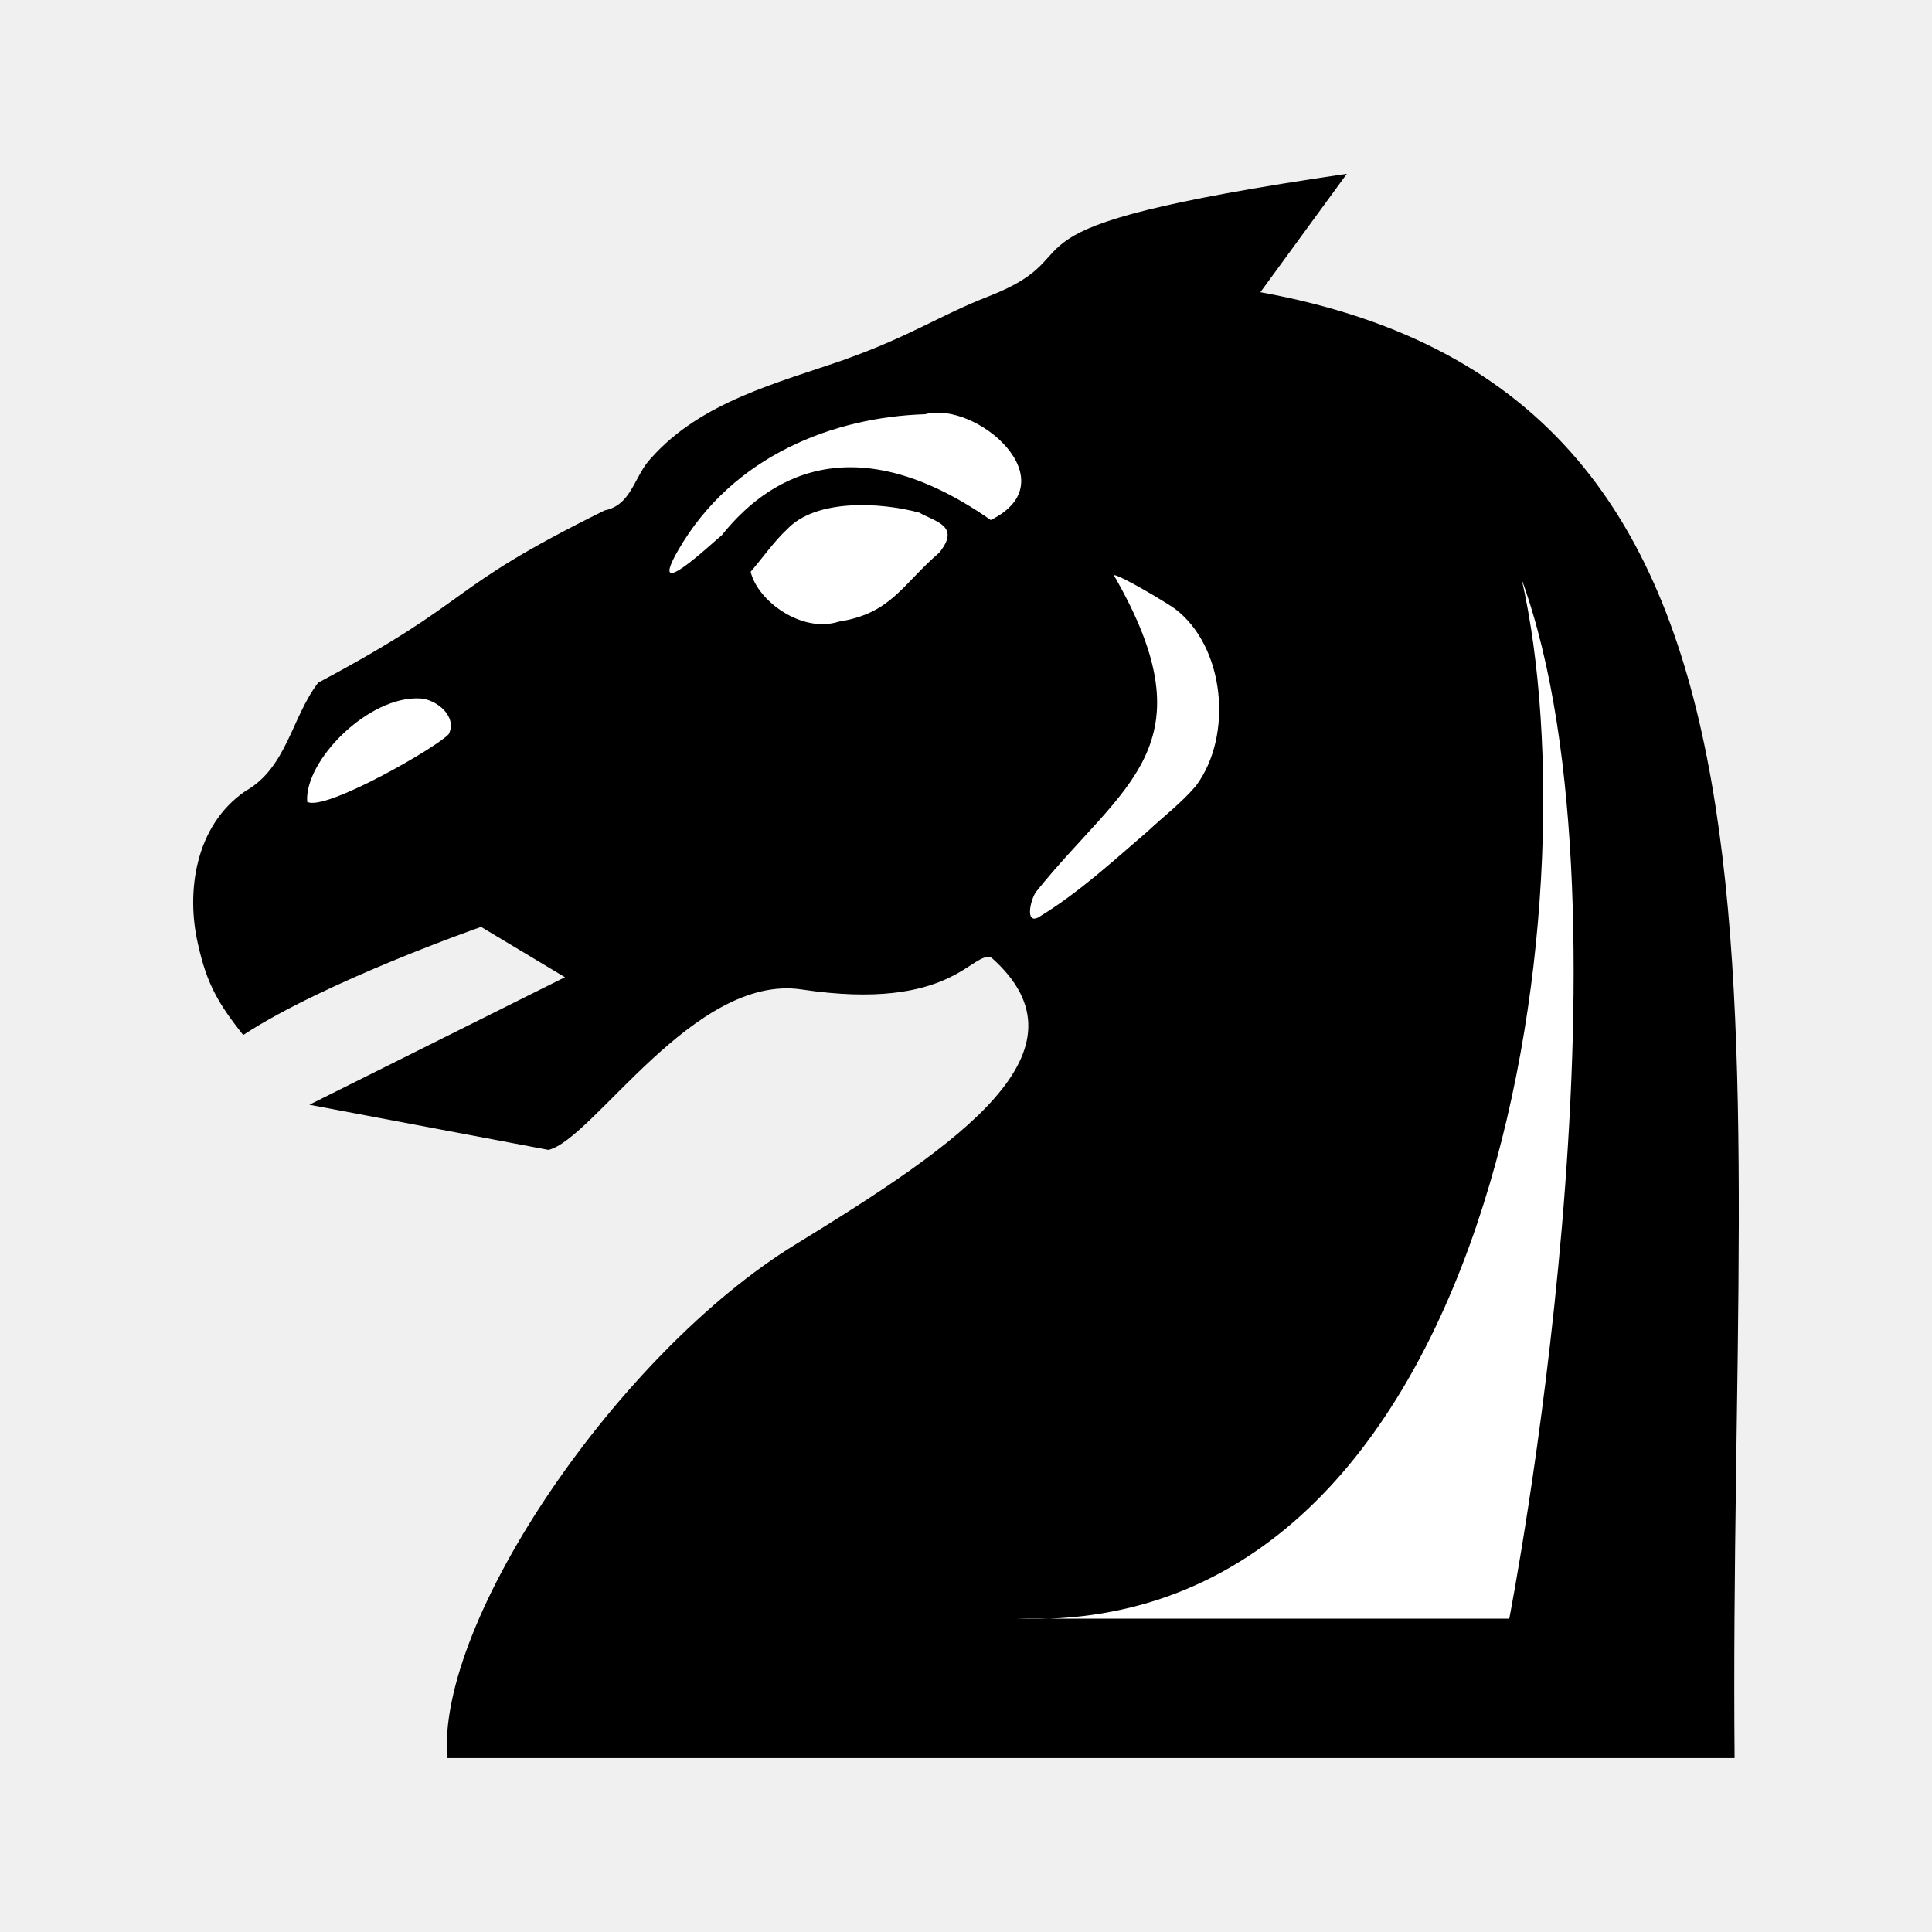
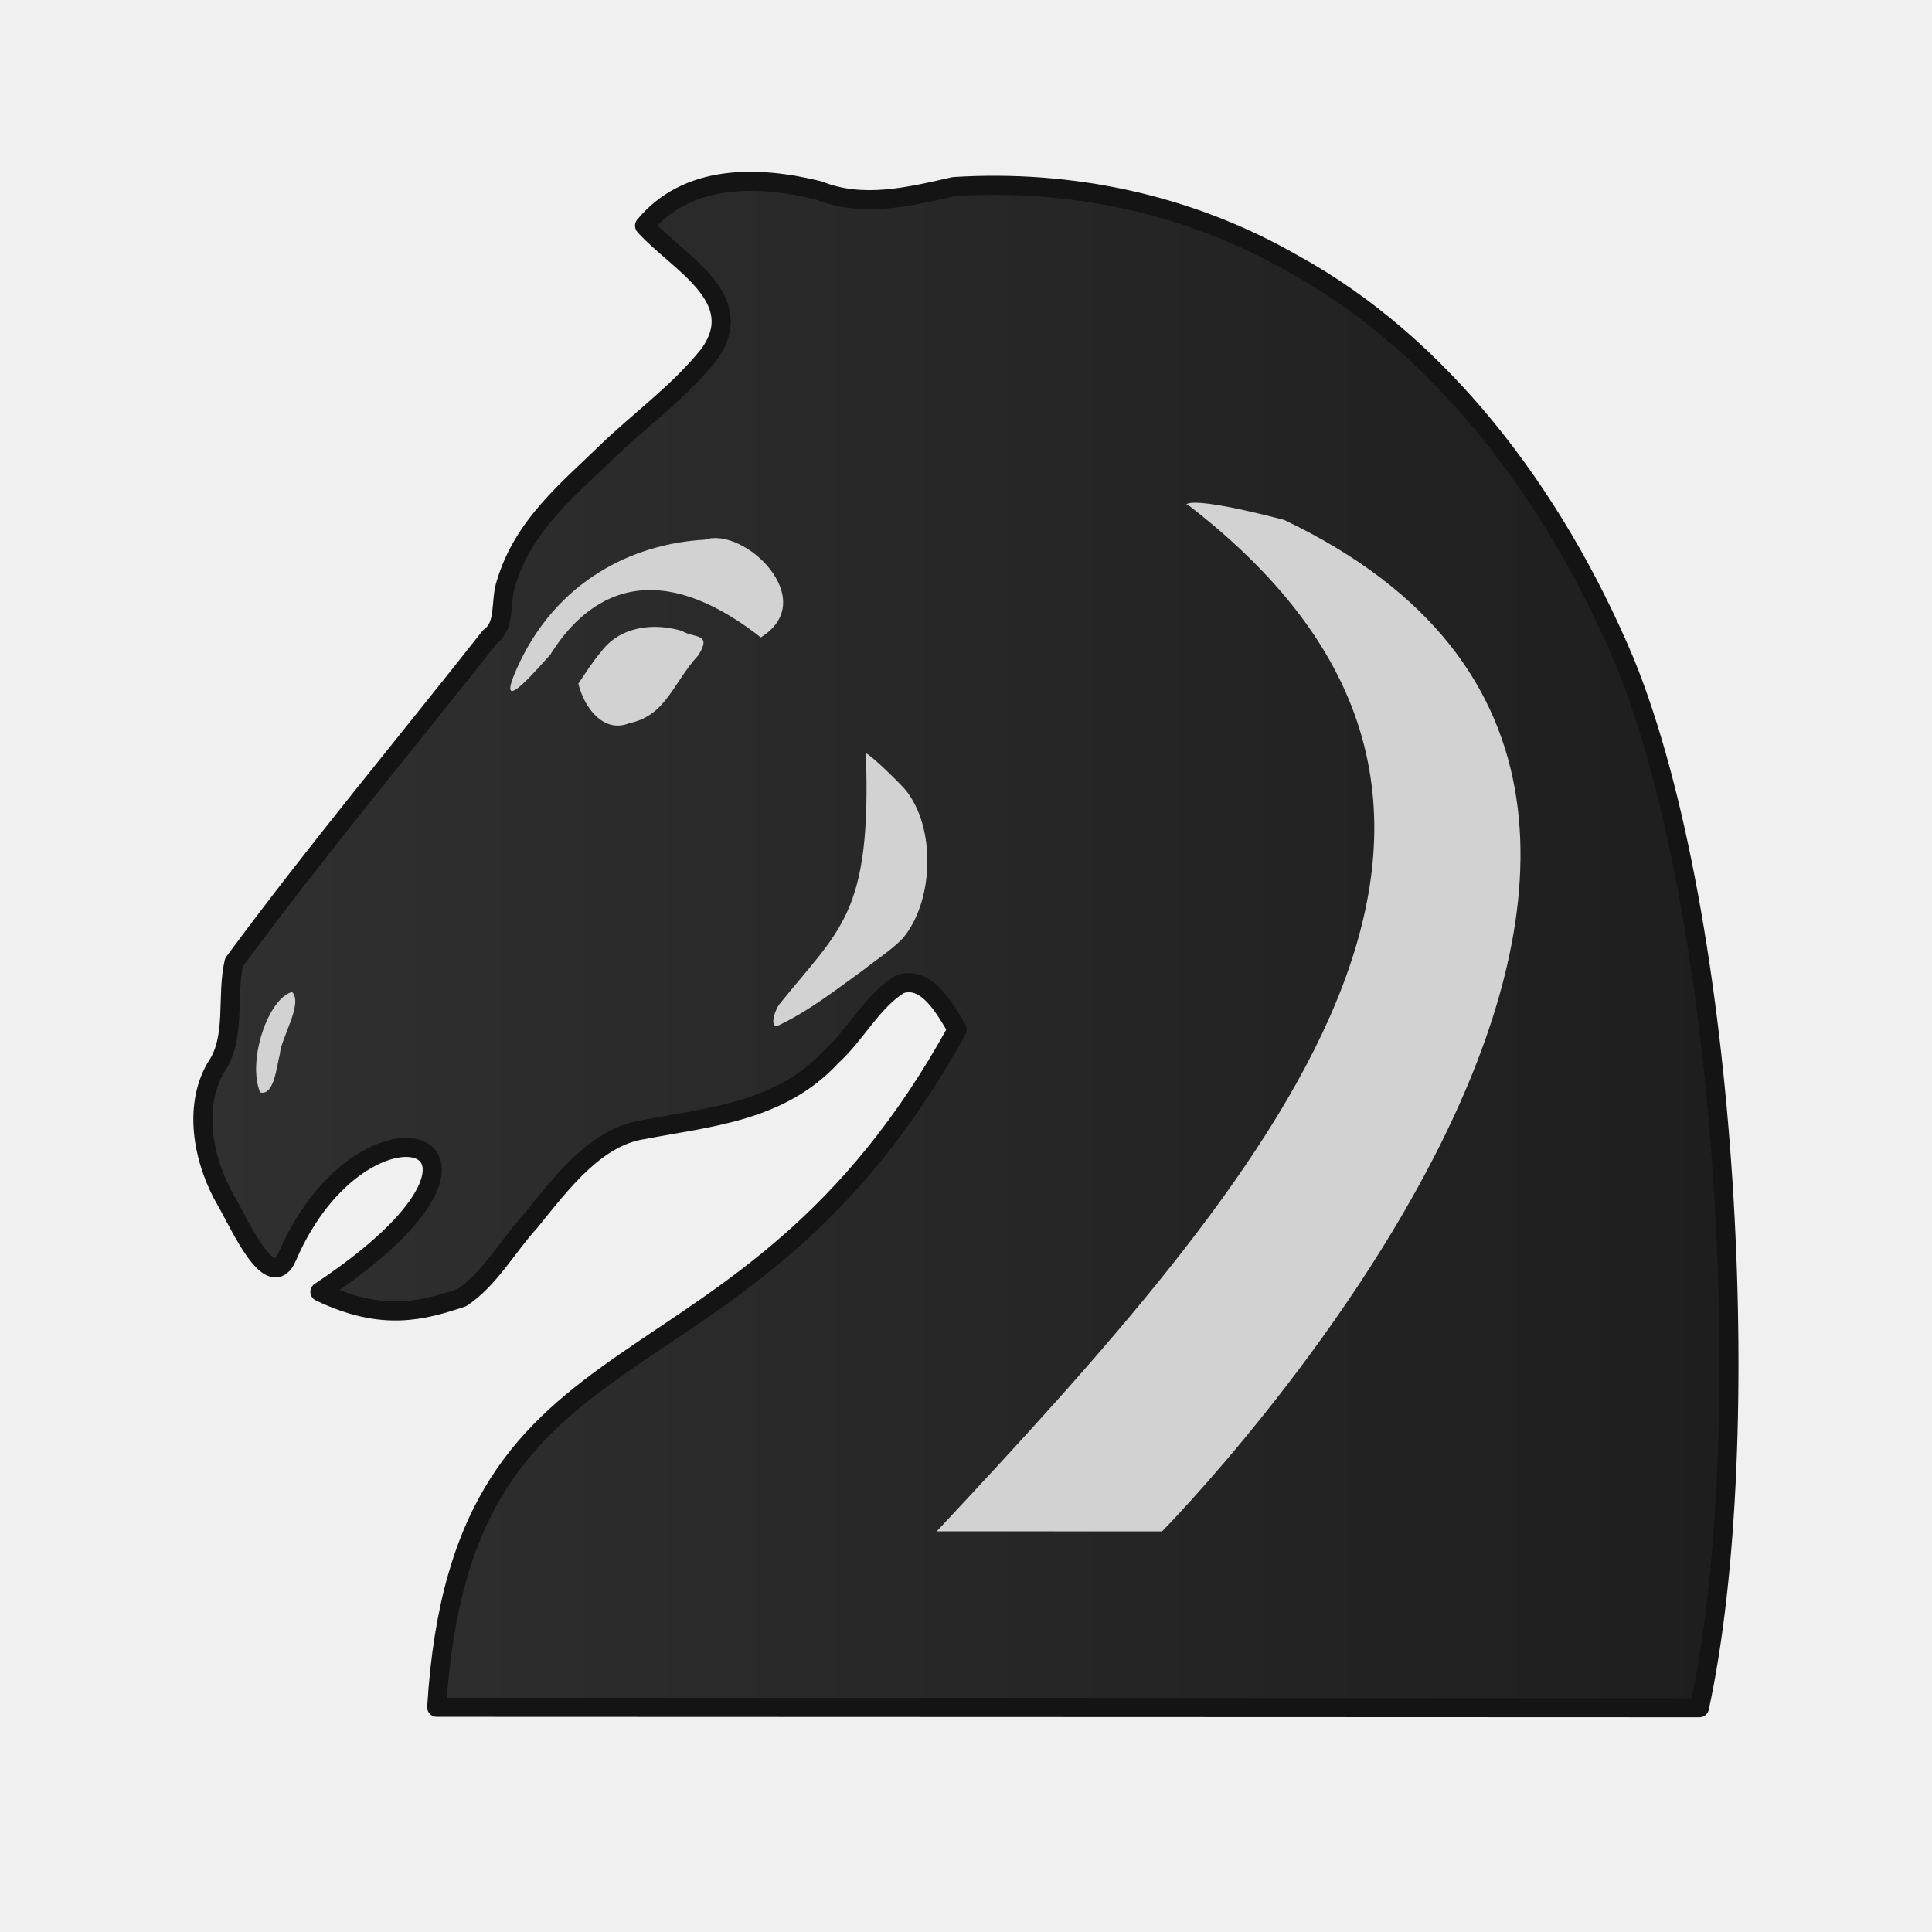
- <svg xmlns="http://www.w3.org/2000/svg" clip-rule="evenodd" fill-rule="evenodd" height="50mm" image-rendering="optimizeQuality" shape-rendering="geometricPrecision" text-rendering="geometricPrecision" viewBox="0 0 50 50" width="50mm" version="1.1" id="svg11">
+ <svg xmlns="http://www.w3.org/2000/svg" xmlns:xlink="http://www.w3.org/1999/xlink" clip-rule="evenodd" fill-rule="evenodd" height="50mm" image-rendering="optimizeQuality" shape-rendering="geometricPrecision" text-rendering="geometricPrecision" viewBox="0 0 50 50" width="50mm" version="1.1" id="svg11">
  <defs id="defs15">
    <clipPath clipPathUnits="userSpaceOnUse" id="clipPath1714-5">
      <path style="opacity:0.04;fill:#1f1a17;fill-opacity:1;stroke:#000000;stroke-width:0.265px;stroke-linecap:butt;stroke-linejoin:miter;stroke-opacity:1" d="m 521.295,126.476 c 4.819,6.357 13.078,9.51 16.709,16.86 2.226,4.77 1.227,10.2 2.005,15.262 0.358,3.466 1.975,7.216 5.437,8.559 3.013,1.36 7.096,1.254 9.266,-1.547 2.849,-3.707 3.094,-8.675 2.955,-13.17 -0.012,-5.175 -0.431,-10.548 -2.904,-15.205 -2.347,-4.79 -7.097,-7.654 -11.608,-10.121 -5.793,-2.993 -12.46,-4.821 -18.998,-3.864 -1.501,0.335 -2.945,1.575 -2.862,3.228 z" id="path1716-5" />
    </clipPath>
    <clipPath clipPathUnits="userSpaceOnUse" id="clipPath1056">
      <path style="opacity:0.07;fill:#ffffff;fill-opacity:1;stroke:none;stroke-width:0.265px;stroke-linecap:butt;stroke-linejoin:miter;stroke-opacity:1" d="m 830.762,-38.631 c 6.281,7.141 17.666,10.242 19.878,20.528 1.388,6.023 1.513,12.871 -2.477,17.981 -4.222,4.931 0.988,9.71 6.324,8.567 7.34,1.501 10.411,-7.503 9.782,-13.398 -0.283,-6.906 -2.966,-13.443 -4.829,-19.983 -3.69,-5.465 -10.123,-8.264 -15.821,-11.149 -4.062,-1.669 -8.443,-2.722 -12.857,-2.545 z" id="path1059" />
    </clipPath>
    <clipPath clipPathUnits="userSpaceOnUse" id="clipPath1056-0">
      <path style="opacity:0.07;fill:#ffffff;fill-opacity:1;stroke:none;stroke-width:0.265px;stroke-linecap:butt;stroke-linejoin:miter;stroke-opacity:1" d="m 830.762,-38.631 c 6.281,7.141 17.666,10.242 19.878,20.528 1.388,6.023 1.513,12.871 -2.477,17.981 -4.222,4.931 0.988,9.71 6.324,8.567 7.34,1.501 10.411,-7.503 9.782,-13.398 -0.283,-6.906 -2.966,-13.443 -4.829,-19.983 -3.69,-5.465 -10.123,-8.264 -15.821,-11.149 -4.062,-1.669 -8.443,-2.722 -12.857,-2.545 z" id="path1059-8" />
    </clipPath>
    <clipPath clipPathUnits="userSpaceOnUse" id="clipPath1056-3">
      <path style="opacity:0.07;fill:#ffffff;fill-opacity:1;stroke:none;stroke-width:0.265px;stroke-linecap:butt;stroke-linejoin:miter;stroke-opacity:1" d="m 830.762,-38.631 c 6.281,7.141 17.666,10.242 19.878,20.528 1.388,6.023 1.513,12.871 -2.477,17.981 -4.222,4.931 0.988,9.71 6.324,8.567 7.34,1.501 10.411,-7.503 9.782,-13.398 -0.283,-6.906 -2.966,-13.443 -4.829,-19.983 -3.69,-5.465 -10.123,-8.264 -15.821,-11.149 -4.062,-1.669 -8.443,-2.722 -12.857,-2.545 z" id="path1059-4" />
    </clipPath>
+     <linearGradient xlink:href="#B" id="linearGradient2549" x1="-14.067" y1="187.772" x2="25.933" y2="187.772" gradientUnits="userSpaceOnUse" />
+     <linearGradient id="B">
+       <stop id="stop4250" offset="0" style="stop-color:#303030;stop-opacity:1" />
+       <stop id="stop4252" offset="1" style="stop-color:#1e1e1e;stop-opacity:1" />
+     </linearGradient>
  </defs>
  <linearGradient id="a" gradientUnits="userSpaceOnUse" x1="21.253" x2="77.641" y1="37.592" y2="37.469">
    <stop offset="0" stop-color="#fff" id="stop2" />
    <stop offset="1" stop-color="#fff" stop-opacity="0" id="stop4" />
  </linearGradient>
-   <g id="g3121" transform="translate(-402.2477,771.8491)">
-     <path id="path1593-7-8" d="m 424.118,-762.546 c -1.747,0.609 -3.725,1.093 -5.02,2.553 -0.437,0.453 -0.5,1.216 -1.202,1.353 -4.233,2.09 -3.243,2.238 -7.414,4.459 -0.687,0.894 -0.811,2.203 -1.884,2.805 -1.307,0.897 -1.542,2.624 -1.223,3.975 0.227,1.02 0.521,1.52 1.166,2.338 2.122,-1.391 6.157,-2.798 6.157,-2.798 l 2.171,1.302 -6.615,3.3 6.188,1.169 c 1.163,-0.274 3.768,-4.57 6.552,-4.152 3.921,0.589 4.404,-1.026 4.915,-0.821 2.711,2.405 -0.805,4.802 -5.084,7.426 -4.543,2.786 -9.281,9.708 -9.004,13.286 h 33.318 c -0.173,-19.565 2.657,-35.225 -12.273,-37.936 l 2.238,-3.064 c -9.87,1.448 -6.239,1.989 -9.283,3.176 -1.257,0.49 -1.987,1.015 -3.702,1.627 z" style="clip-rule:evenodd;opacity:1;fill:#000000;fill-opacity:1;fill-rule:evenodd;stroke:none;stroke-width:1.2;stroke-linecap:round;stroke-linejoin:round;stroke-miterlimit:4;stroke-dasharray:none;stroke-dashoffset:1.852;stroke-opacity:1;paint-order:normal;image-rendering:optimizeQuality;shape-rendering:geometricPrecision;text-rendering:geometricPrecision" />
-     <g style="fill:#ffffff;fill-opacity:1;stroke:none;stroke-width:0.938;stroke-opacity:1" id="g2558-1" transform="matrix(1.085414,0,0,1.047489,-34.78458,93.62349)">
-       <path style="clip-rule:evenodd;opacity:1;fill:#ffffff;fill-opacity:1;fill-rule:evenodd;stroke:none;stroke-width:0.469;stroke-linecap:round;stroke-linejoin:round;stroke-miterlimit:4;stroke-dasharray:none;stroke-dashoffset:46.299;stroke-opacity:1;image-rendering:optimizeQuality;shape-rendering:geometricPrecision;text-rendering:geometricPrecision" d="m 412.668,-808.979 c 0.378,0.025 0.885,0.442 0.673,0.88 -0.248,0.306 -2.965,1.929 -3.376,1.672 -0.069,-1.015 1.469,-2.632 2.703,-2.552 z" id="path889-6-4-9-8-3" />
-       <path style="clip-rule:evenodd;opacity:1;fill:#ffffff;fill-opacity:1;fill-rule:evenodd;stroke:none;stroke-width:0.469;stroke-linecap:round;stroke-linejoin:round;stroke-miterlimit:4;stroke-dasharray:none;stroke-dashoffset:46.299;stroke-opacity:1;image-rendering:optimizeQuality;shape-rendering:geometricPrecision;text-rendering:geometricPrecision" d="m 420.54,-812.11 c 0.16,0.721 1.225,1.53 2.104,1.232 1.249,-0.204 1.499,-0.907 2.391,-1.702 0.521,-0.667 -0.092,-0.761 -0.473,-0.99 -0.93,-0.26 -2.466,-0.348 -3.157,0.414 -0.298,0.285 -0.604,0.733 -0.865,1.046 z" id="path855-6-8-7-1-7" />
-       <path style="clip-rule:evenodd;opacity:1;fill:#ffffff;fill-opacity:1;fill-rule:evenodd;stroke:none;stroke-width:0.469;stroke-linecap:butt;stroke-linejoin:round;stroke-miterlimit:4;stroke-dasharray:none;stroke-dashoffset:46.299;stroke-opacity:1;image-rendering:optimizeQuality;shape-rendering:geometricPrecision;text-rendering:geometricPrecision" d="m 418.81,-812.639 c 1.303,-2.345 3.72,-3.292 5.886,-3.362 1.223,-0.344 3.449,1.653 1.568,2.613 -3.634,-2.629 -5.631,-0.632 -6.413,0.376 -0.217,0.176 -1.807,1.751 -1.041,0.373 z" id="path3703-1-2-0-8" />
-       <path style="clip-rule:evenodd;opacity:1;fill:#ffffff;fill-opacity:1;fill-rule:evenodd;stroke:none;stroke-width:0.469;stroke-linecap:butt;stroke-linejoin:round;stroke-miterlimit:4;stroke-dasharray:none;stroke-dashoffset:46.299;stroke-opacity:1;image-rendering:optimizeQuality;shape-rendering:geometricPrecision;text-rendering:geometricPrecision" d="m 429.195,-812.031 c 2.374,4.261 0.2,5.17 -1.853,7.833 -0.147,0.22 -0.276,0.882 0.129,0.581 0.909,-0.581 1.718,-1.352 2.541,-2.085 0.383,-0.373 0.803,-0.699 1.147,-1.121 0.894,-1.247 0.683,-3.446 -0.506,-4.374 -0.169,-0.128 -1.26,-0.811 -1.458,-0.834 z" id="path3945-7-2-1-2" />
-       <path style="fill:#ffffff;fill-opacity:1;stroke:none;stroke-width:0.248px;stroke-linecap:butt;stroke-linejoin:miter;stroke-opacity:1" d="m 438.923,-811.923 c 2.951,8.423 -0.296,25.679 -0.296,25.679 h -11.761 c 11.471,0.435 13.789,-17.77 12.058,-25.679 z" id="path2595-8-8" />
+   <g transform="matrix(0.2645833,0,0,0.2645833,-883.2883,78.0668)" style="shape-rendering:crispEdges" id="g2813">
+     <g transform="matrix(3.731718,0,0,3.732547,3339.602,-295.977)" id="g2240-4" style="clip-rule:evenodd;fill-rule:evenodd;image-rendering:optimizeQuality;shape-rendering:geometricPrecision;text-rendering:geometricPrecision">
+       <g transform="translate(19.06708,-162.7721)" id="g5212-8">
+         <path id="path5090-4-6" d="m -2.49,168.936 c 0.87,0.965 2.762,1.894 1.684,3.379 -0.792,0.989 -1.795,1.697 -2.682,2.553 -0.993,0.97 -2.174,1.904 -2.632,3.428 -0.165,0.483 0.003,1.109 -0.426,1.413 -2.236,2.841 -4.546,5.6 -6.706,8.528 -0.21,0.904 0.069,1.983 -0.478,2.761 -0.622,1.078 -0.301,2.522 0.284,3.512 0.347,0.603 1.158,2.441 1.588,1.443 2.006,-4.658 6.958,-3.121 0.858,0.919 1.657,0.795 2.707,0.486 3.717,0.153 0.716,-0.467 1.192,-1.336 1.788,-1.989 0.841,-1.036 1.733,-2.236 2.99,-2.417 1.686,-0.326 3.569,-0.454 4.915,-1.916 0.636,-0.573 1.076,-1.459 1.79,-1.89 0.689,-0.239 1.159,0.593 1.505,1.184 -5.611,10.242 -12.988,7.027 -13.644,17.762 l 33.098,0.012 c 1.51,-6.968 0.783,-20.665 -1.948,-27.387 -1.885,-4.494 -4.892,-8.364 -8.687,-10.446 -2.764,-1.592 -5.865,-2.221 -8.905,-2.03 -1.171,0.264 -2.387,0.567 -3.547,0.102 -1.614,-0.4 -3.447,-0.426 -4.563,0.924 z" style="clip-rule:evenodd;opacity:1;fill:url(#linearGradient2549);fill-opacity:1;fill-rule:evenodd;stroke:#141414;stroke-width:0.5;stroke-linecap:round;stroke-linejoin:round;stroke-miterlimit:4;stroke-dasharray:none;stroke-dashoffset:1.852;stroke-opacity:1;paint-order:normal;image-rendering:optimizeQuality;shape-rendering:geometricPrecision;text-rendering:geometricPrecision" />
+         <path id="path855-6-8-4-1-5" d="m -4.226,180.933 c 0.152,0.639 0.666,1.313 1.337,1.037 0.961,-0.197 1.146,-1.06 1.807,-1.778 0.378,-0.599 -0.119,-0.44 -0.424,-0.638 -0.732,-0.219 -1.621,-0.136 -2.128,0.55 -0.22,0.257 -0.401,0.548 -0.592,0.829 z" style="clip-rule:evenodd;opacity:1;fill:#d2d2d2;fill-opacity:1;fill-rule:evenodd;stroke:none;stroke-width:0.572;stroke-linecap:round;stroke-linejoin:round;stroke-miterlimit:4;stroke-dasharray:none;stroke-dashoffset:46.299;stroke-opacity:0;image-rendering:optimizeQuality;shape-rendering:geometricPrecision;text-rendering:geometricPrecision" />
+         <path id="path889-6-4-5-0-4" d="m -11.731,189.014 c 0.301,0.306 -0.294,1.207 -0.32,1.636 -0.091,0.33 -0.145,1.087 -0.516,0.996 -0.343,-0.828 0.206,-2.458 0.836,-2.632 z" style="clip-rule:evenodd;opacity:1;fill:#d2d2d2;fill-opacity:1;fill-rule:evenodd;stroke:none;stroke-width:0.572;stroke-linecap:round;stroke-linejoin:round;stroke-miterlimit:4;stroke-dasharray:none;stroke-dashoffset:46.299;stroke-opacity:0;image-rendering:optimizeQuality;shape-rendering:geometricPrecision;text-rendering:geometricPrecision" />
+         <path id="path3703-1-9-9-1" d="m -5.853,180.571 c 1.023,-2.337 3.07,-3.308 4.938,-3.409 1.042,-0.358 3.053,1.584 1.47,2.56 -3.255,-2.547 -4.893,-0.543 -5.525,0.464 -0.179,0.178 -1.485,1.758 -0.883,0.384 z" style="clip-rule:evenodd;opacity:1;fill:#d2d2d2;fill-opacity:1;fill-rule:evenodd;stroke:none;stroke-width:0.572;stroke-linecap:butt;stroke-linejoin:round;stroke-miterlimit:4;stroke-dasharray:none;stroke-dashoffset:46.299;stroke-opacity:0;image-rendering:optimizeQuality;shape-rendering:geometricPrecision;text-rendering:geometricPrecision" />
+         <path id="path3945-7-3-3-8" d="m 3.31,182.758 c 0.15,4.224 -0.668,4.584 -2.261,6.571 -0.137,0.17 -0.307,0.729 0.037,0.528 0.762,-0.369 1.467,-0.92 2.179,-1.434 0.334,-0.268 0.692,-0.488 1.003,-0.805 0.822,-0.954 0.893,-2.91 0.076,-3.905 -0.116,-0.138 -0.884,-0.903 -1.034,-0.954 z" style="clip-rule:evenodd;opacity:1;fill:#d2d2d2;fill-opacity:1;fill-rule:evenodd;stroke:none;stroke-width:0.572;stroke-linecap:butt;stroke-linejoin:round;stroke-miterlimit:4;stroke-dasharray:none;stroke-dashoffset:46.299;stroke-opacity:0;image-rendering:optimizeQuality;shape-rendering:geometricPrecision;text-rendering:geometricPrecision" />
+       </g>
    </g>
+     <path style="clip-rule:evenodd;fill:#d2d2d2;fill-opacity:1;fill-rule:evenodd;stroke:none;stroke-width:1.043px;stroke-linecap:butt;stroke-linejoin:miter;stroke-opacity:1;image-rendering:optimizeQuality;shape-rendering:geometricPrecision;text-rendering:geometricPrecision" d="m 3454.543,-245.728 c 0.212,0.644 -2.288,-1.533 9.467,1.521 58.272,27.778 -11.932,98.943 -11.932,98.943 -4.584,-0.001 -22.039,-0.008 -22.039,-0.008 32.309,-34.572 63.807,-70.273 24.504,-100.456 z" id="path979-2-4-3-8" />
  </g>
</svg>
